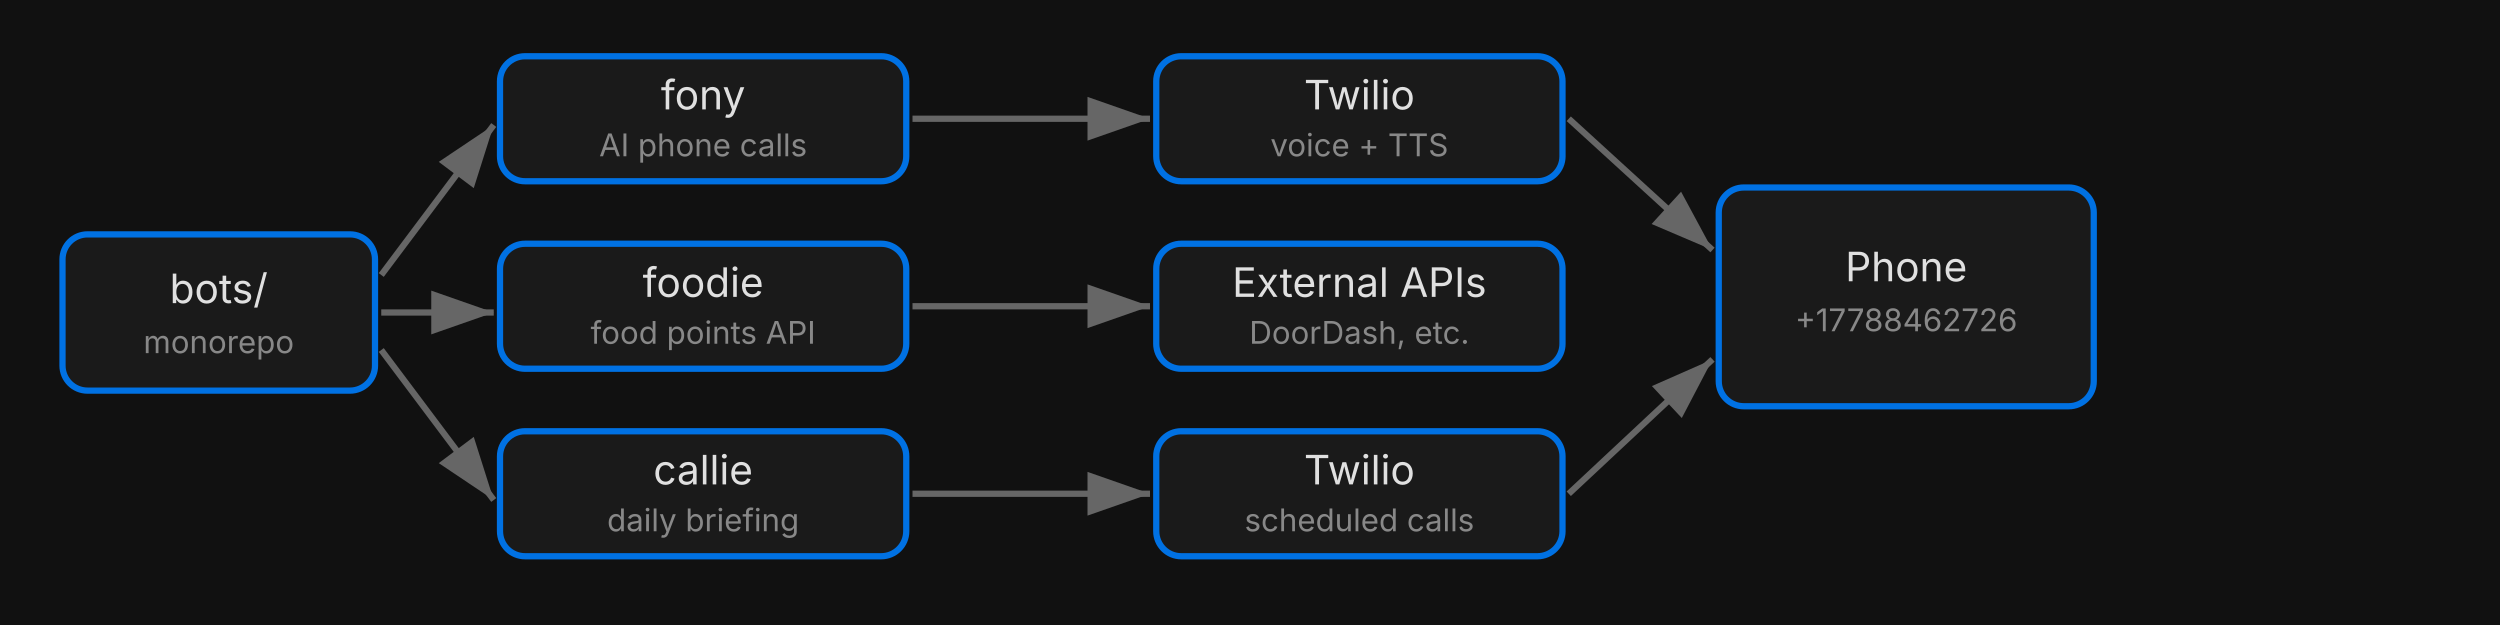
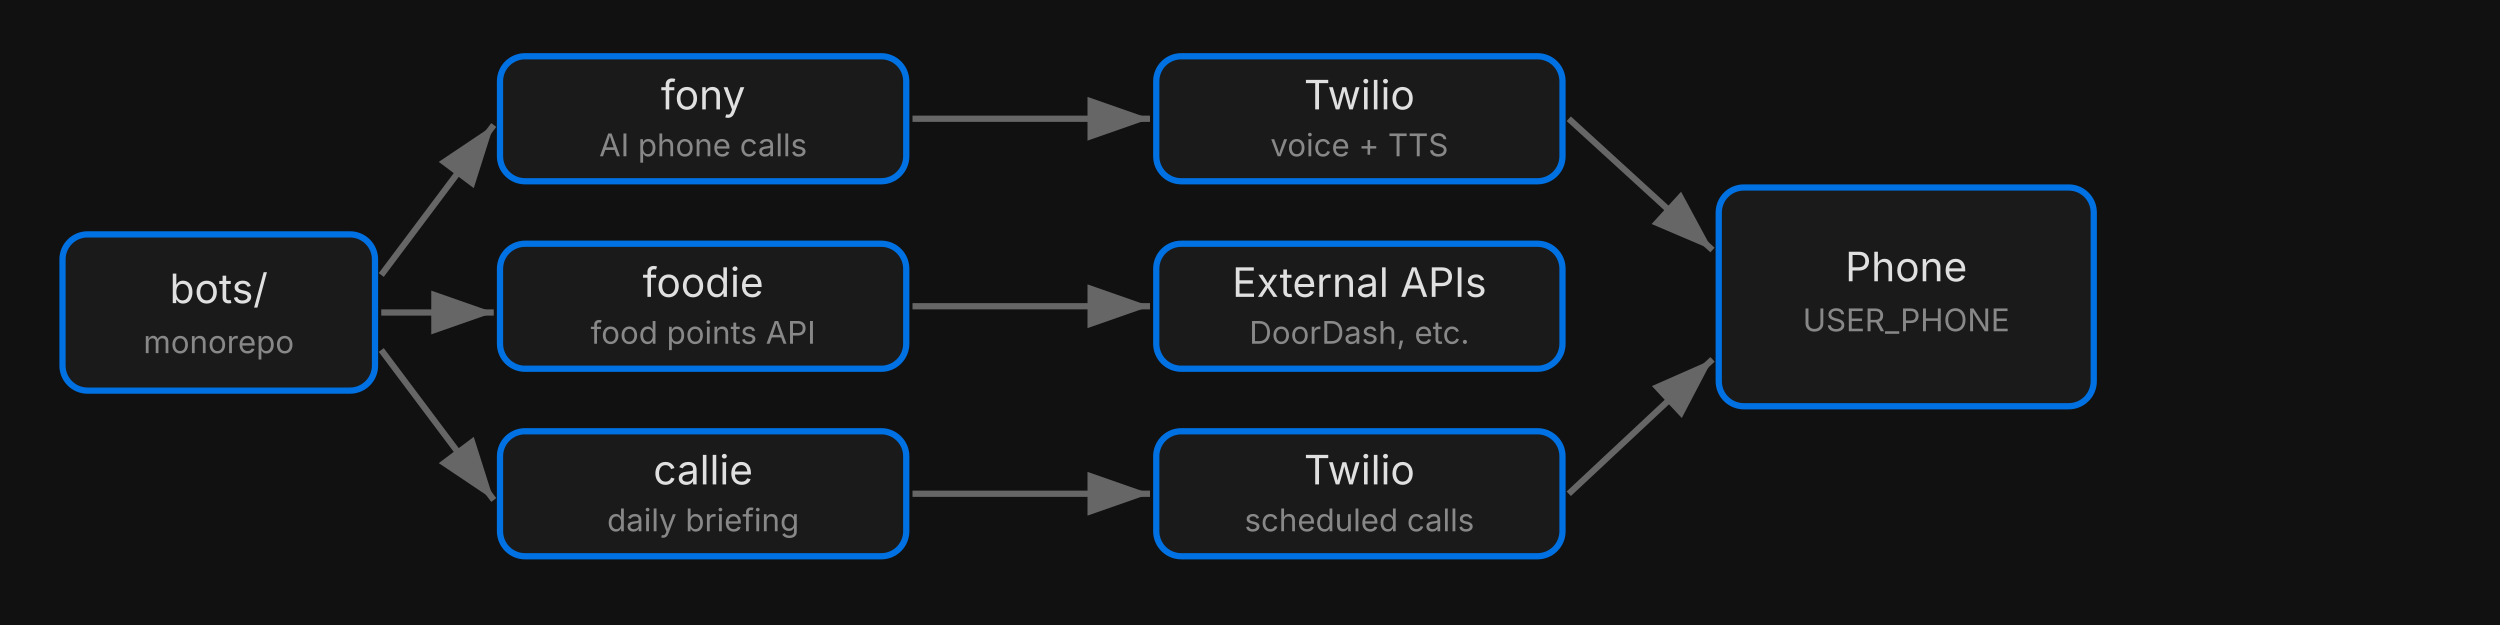
<svg xmlns="http://www.w3.org/2000/svg" viewBox="0 0 800 200" font-family="-apple-system, system-ui, sans-serif">
  <defs>
    <style>
      .box { fill: #1a1a1a; stroke: #0071e3; stroke-width: 2; }
      .label { fill: #e0e0e0; font-size: 13px; text-anchor: middle; }
      .sub { fill: #888; font-size: 10px; text-anchor: middle; }
      .arrow { stroke: #666; stroke-width: 2; fill: none; marker-end: url(#arrowhead); }
    </style>
    <marker id="arrowhead" markerWidth="10" markerHeight="7" refX="10" refY="3.5" orient="auto">
      <polygon points="0 0, 10 3.5, 0 7" fill="#666" />
    </marker>
  </defs>
  <rect width="800" height="200" fill="#111" />
  <rect x="20" y="75" width="100" height="50" rx="8" class="box" />
  <text x="70" y="97" class="label">bots/</text>
  <text x="70" y="113" class="sub">monorepo</text>
  <line x1="122" y1="88" x2="158" y2="40" class="arrow" />
  <line x1="122" y1="100" x2="158" y2="100" class="arrow" />
  <line x1="122" y1="112" x2="158" y2="160" class="arrow" />
  <rect x="160" y="18" width="130" height="40" rx="8" class="box" />
  <text x="225" y="35" class="label">fony</text>
  <text x="225" y="50" class="sub">AI phone calls</text>
  <rect x="160" y="78" width="130" height="40" rx="8" class="box" />
  <text x="225" y="95" class="label">foodie</text>
  <text x="225" y="110" class="sub">food points API</text>
  <rect x="160" y="138" width="130" height="40" rx="8" class="box" />
  <text x="225" y="155" class="label">callie</text>
  <text x="225" y="170" class="sub">daily briefing</text>
  <line x1="292" y1="38" x2="368" y2="38" class="arrow" />
  <line x1="292" y1="98" x2="368" y2="98" class="arrow" />
  <line x1="292" y1="158" x2="368" y2="158" class="arrow" />
  <rect x="370" y="18" width="130" height="40" rx="8" class="box" />
  <text x="435" y="35" class="label">Twilio</text>
  <text x="435" y="50" class="sub">voice + TTS</text>
  <rect x="370" y="78" width="130" height="40" rx="8" class="box" />
  <text x="435" y="95" class="label">External APIs</text>
  <text x="435" y="110" class="sub">DoorDash, etc.</text>
  <rect x="370" y="138" width="130" height="40" rx="8" class="box" />
  <text x="435" y="155" class="label">Twilio</text>
  <text x="435" y="170" class="sub">scheduled calls</text>
  <line x1="502" y1="38" x2="548" y2="80" class="arrow" />
  <line x1="502" y1="158" x2="548" y2="115" class="arrow" />
  <rect x="550" y="60" width="120" height="70" rx="8" class="box" />
  <text x="610" y="90" class="label">Phone</text>
-   <text x="610" y="106" class="sub">+17788462726</text>
+   <text x="610" y="106" class="sub">USER_PHONE</text>
</svg>
